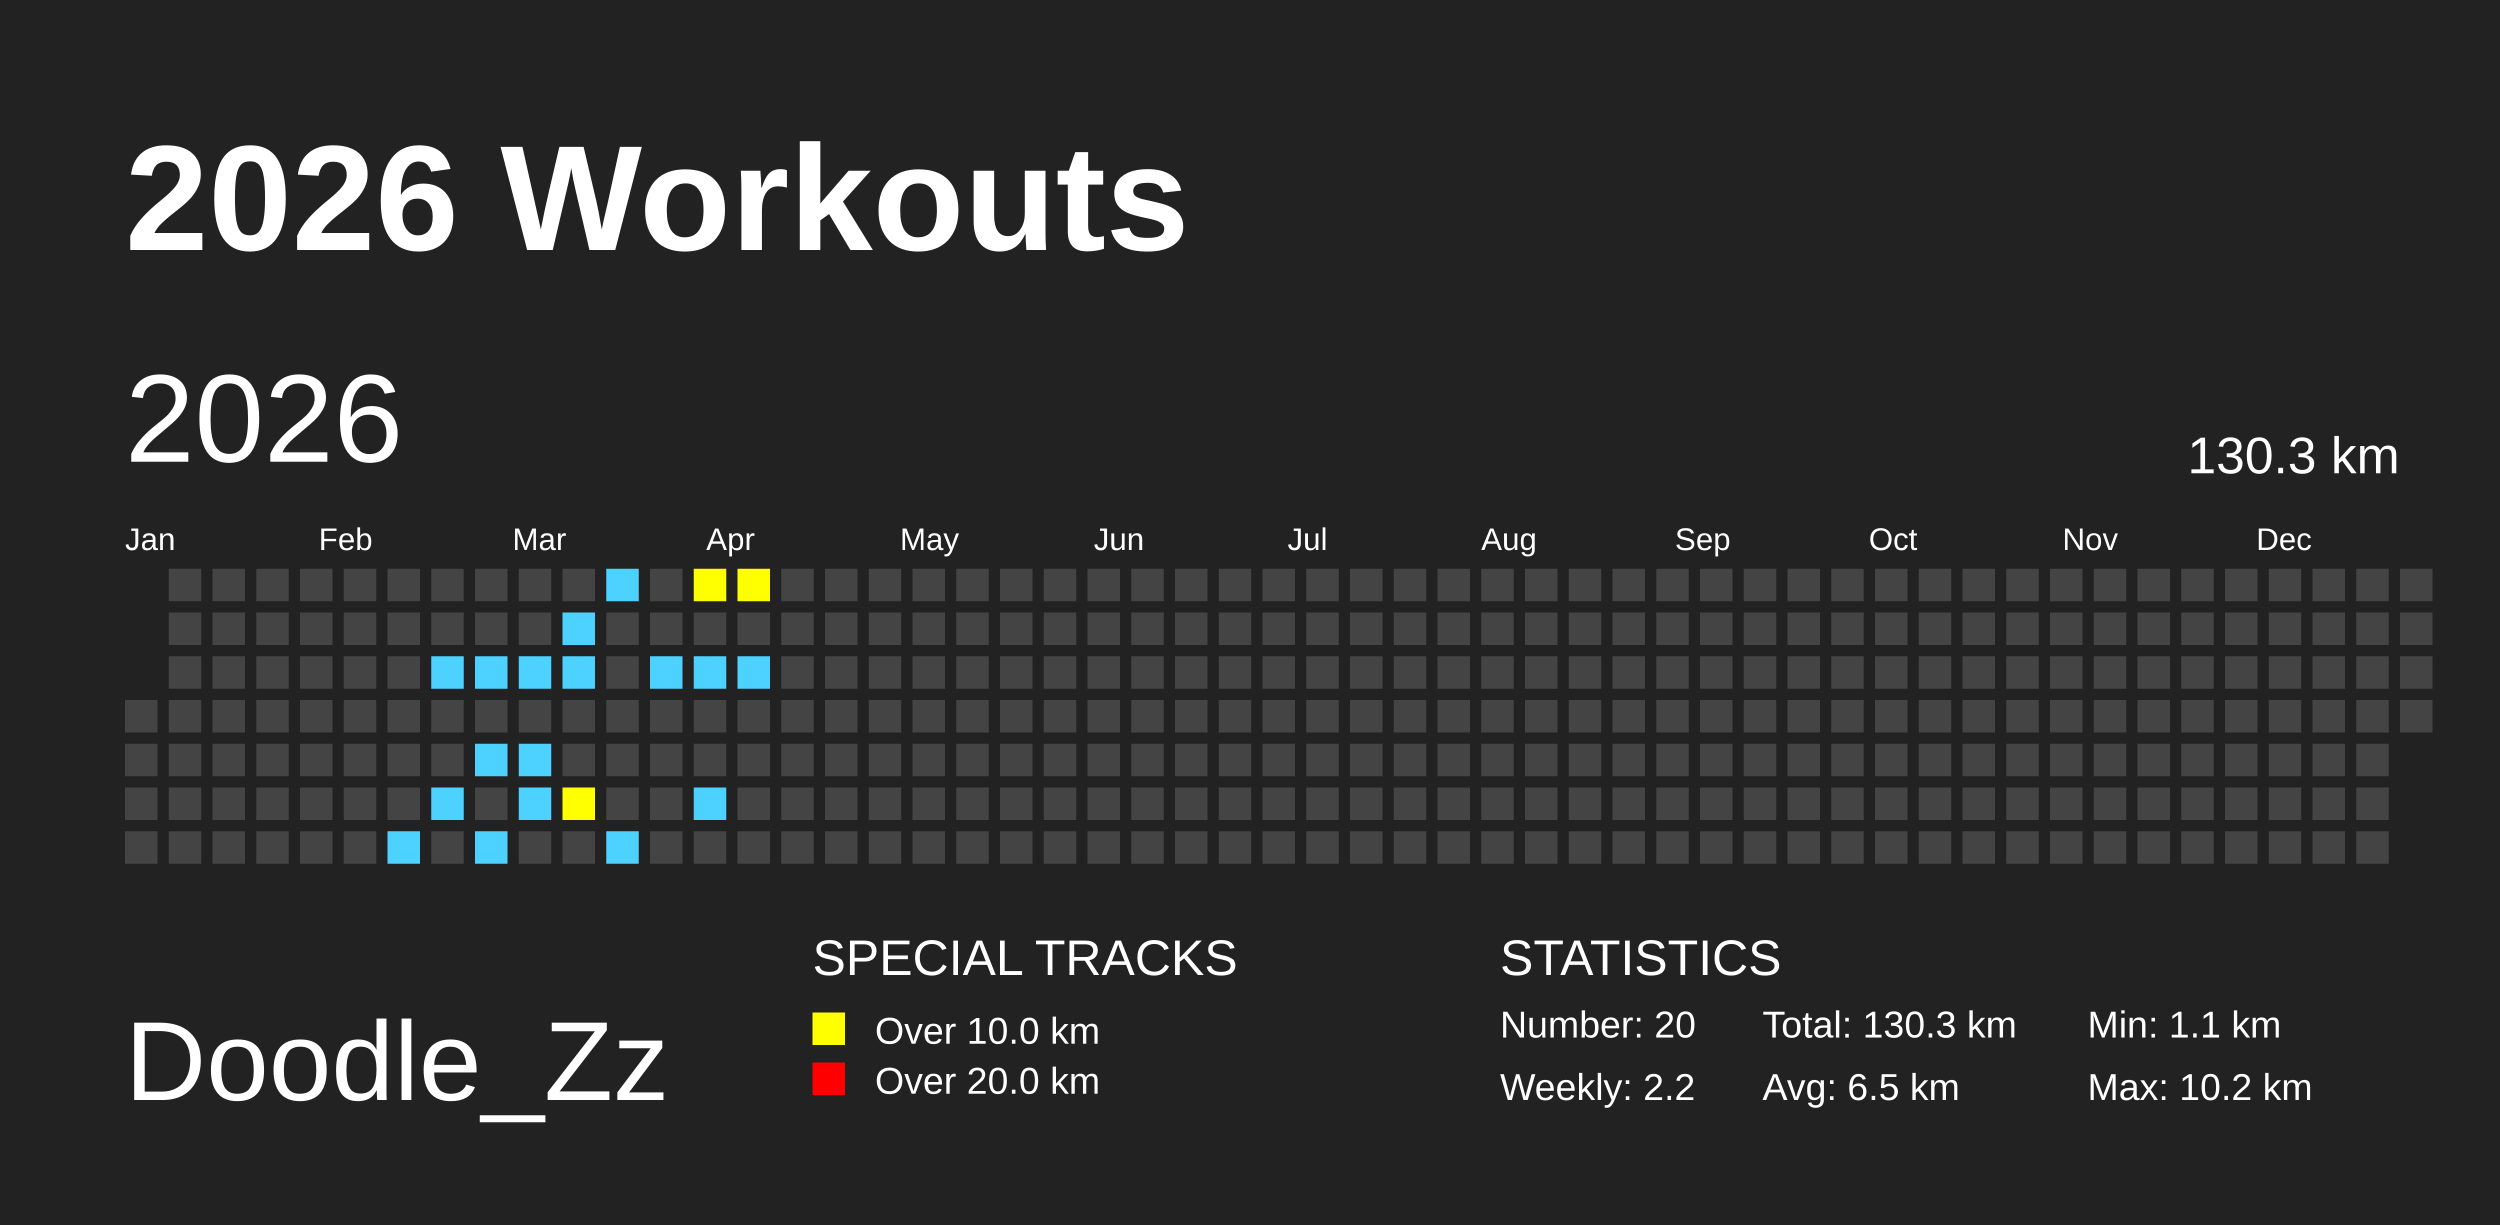
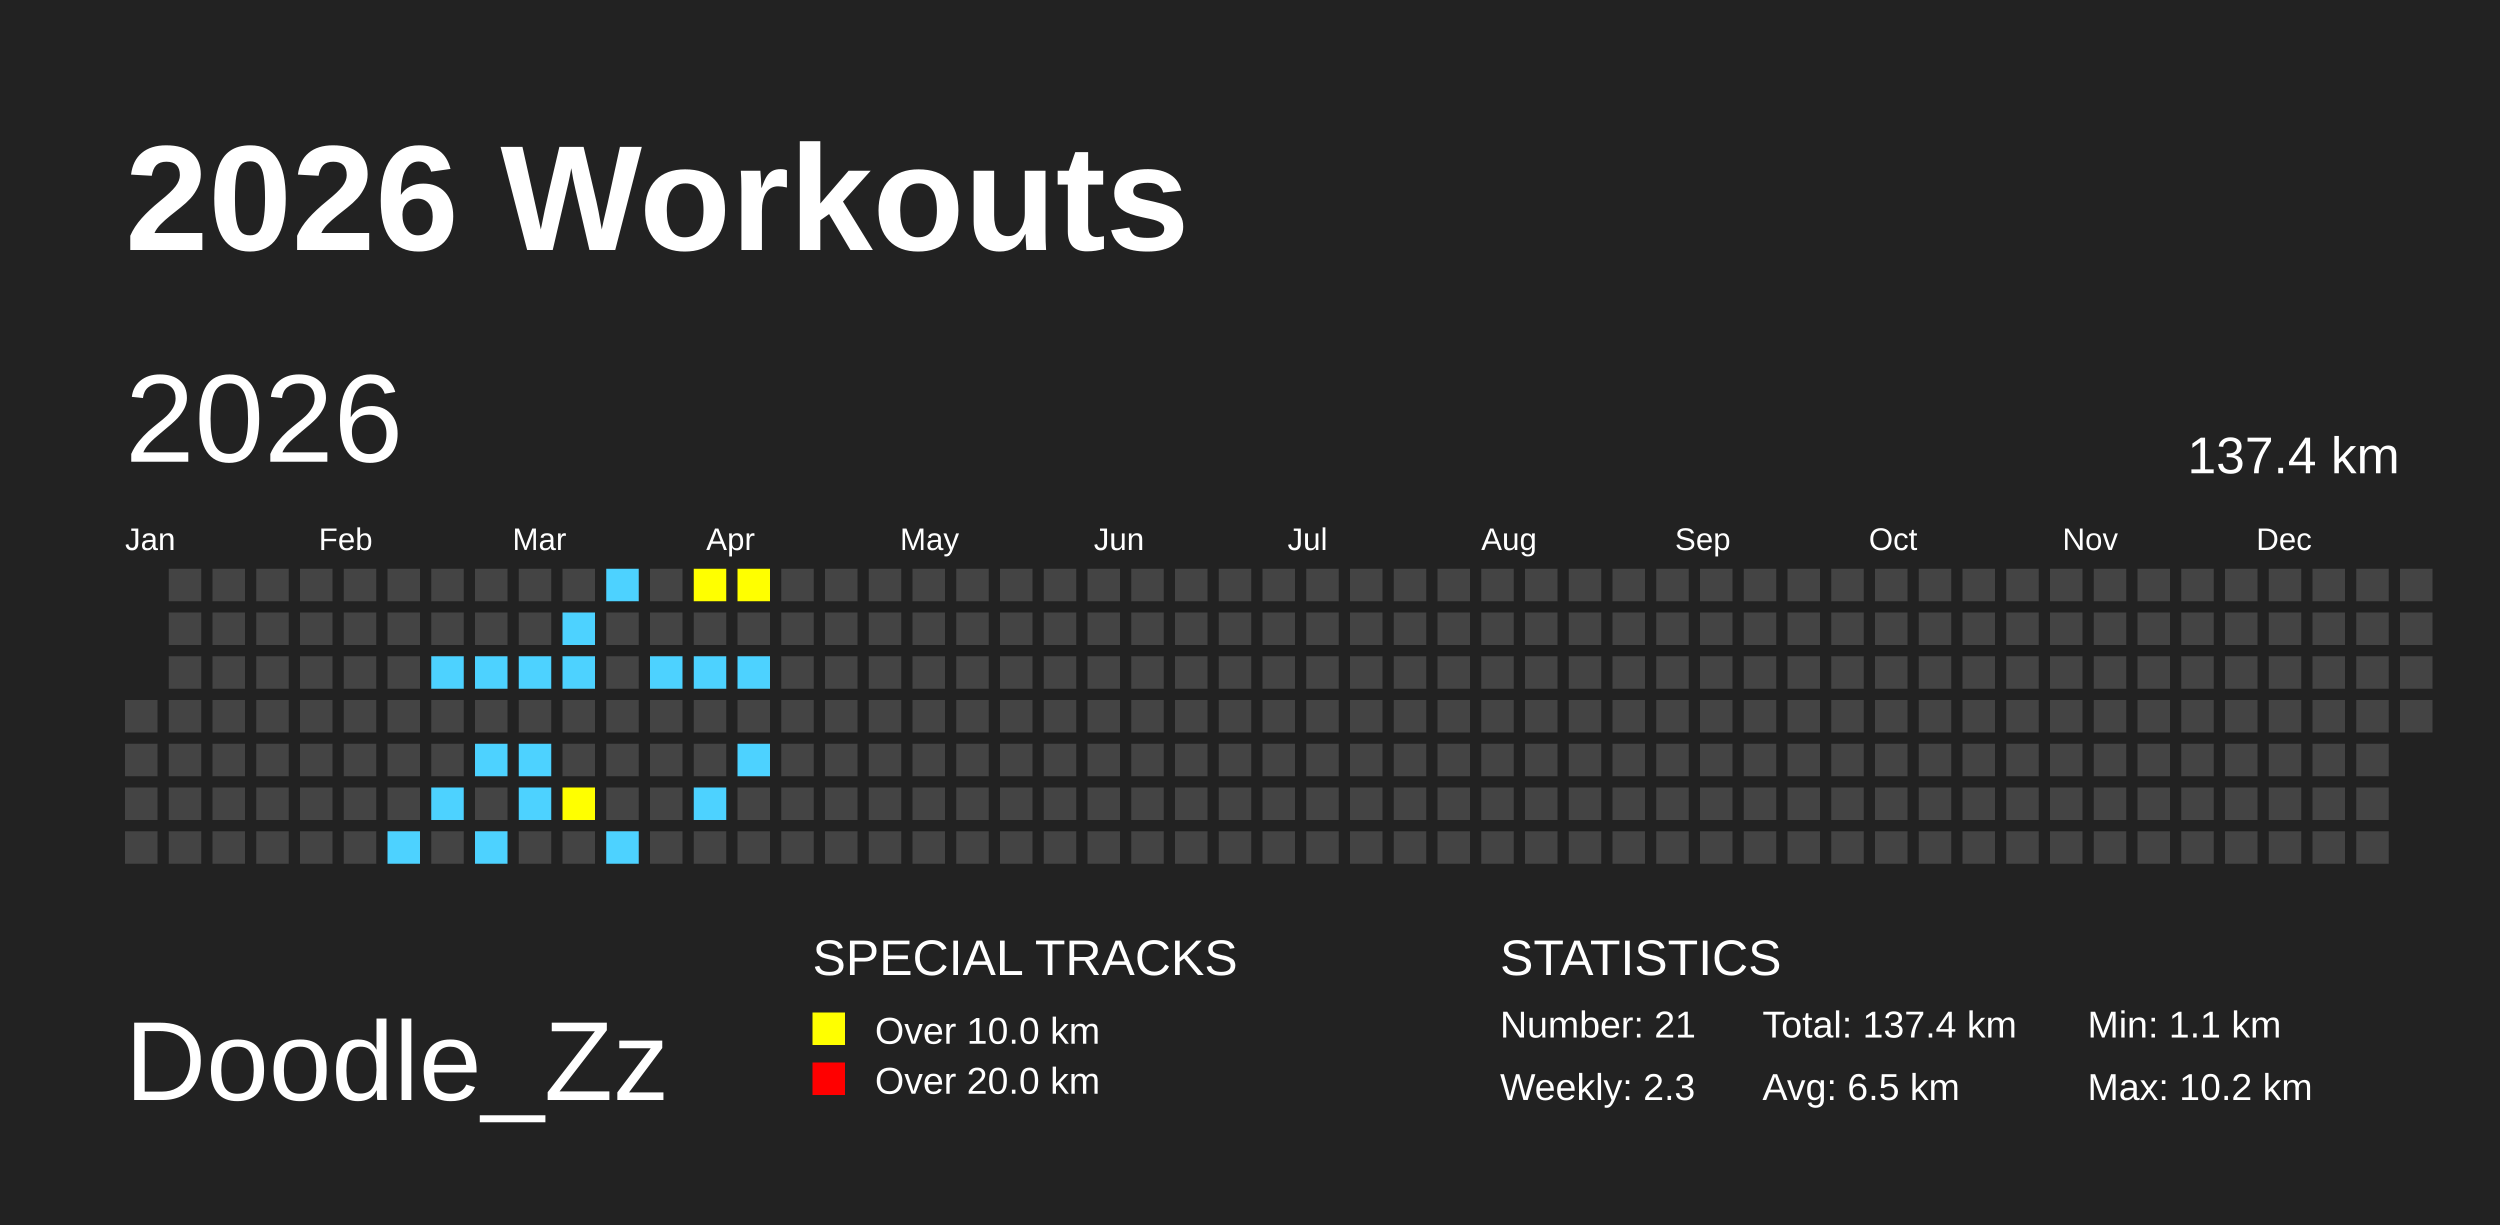
<svg xmlns="http://www.w3.org/2000/svg" baseProfile="full" height="98mm" version="1.1" viewBox="0,0,200,98" width="200mm">
  <defs />
  <rect fill="#222222" height="98" width="200" x="0" y="0" />
  <text fill="#FFFFFF" style="font-size:12px; font-family:Arial; font-weight:bold;" x="10" y="20">2026 Workouts</text>
  <text fill="#FFFFFF" style="font-size:9px; font-family:Arial" x="10" y="88">Doodle_Zz</text>
  <text fill="#FFFFFF" style="font-size:4px; font-family:Arial" x="65" y="78">SPECIAL TRACKS</text>
  <rect fill="yellow" height="2.6" width="2.6" x="65" y="81" />
  <text fill="#FFFFFF" style="font-size:3px; font-family:Arial" x="70" y="83.5">Over 10.0 km</text>
  <rect fill="red" height="2.6" width="2.6" x="65" y="85" />
  <text fill="#FFFFFF" style="font-size:3px; font-family:Arial" x="70" y="87.5">Over 20.0 km</text>
  <text fill="#FFFFFF" style="font-size:4px; font-family:Arial" x="120" y="78">STATISTICS</text>
-   <text fill="#FFFFFF" style="font-size:3px; font-family:Arial" x="120" y="83">Number: 20</text>
-   <text fill="#FFFFFF" style="font-size:3px; font-family:Arial" x="120" y="88">Weekly: 2.2</text>
-   <text fill="#FFFFFF" style="font-size:3px; font-family:Arial" x="141" y="83">Total: 130.3 km</text>
+   <text fill="#FFFFFF" style="font-size:3px; font-family:Arial" x="120" y="83">Number: 21</text>
+   <text fill="#FFFFFF" style="font-size:3px; font-family:Arial" x="120" y="88">Weekly: 2.3</text>
+   <text fill="#FFFFFF" style="font-size:3px; font-family:Arial" x="141" y="83">Total: 137.4 km</text>
  <text fill="#FFFFFF" style="font-size:3px; font-family:Arial" x="141" y="88">Avg: 6.5 km</text>
  <text fill="#FFFFFF" style="font-size:3px; font-family:Arial" x="167" y="83">Min: 1.1 km</text>
  <text fill="#FFFFFF" style="font-size:3px; font-family:Arial" x="167" y="88">Max: 10.2 km</text>
  <text dominant-baseline="hanging" fill="#FFFFFF" style="font-size:10.0px; font-family:Arial;" x="10" y="30">2026</text>
-   <text dominant-baseline="hanging" fill="#FFFFFF" style="font-size:4.125px; font-family:Arial;" x="175" y="35">130.3 km</text>
+   <text dominant-baseline="hanging" fill="#FFFFFF" style="font-size:4.125px; font-family:Arial;" x="175" y="35">137.4 km</text>
  <text fill="#FFFFFF" style="font-size:2.5px; font-family:Arial" x="10.0" y="44">Jan</text>
  <text fill="#FFFFFF" style="font-size:2.5px; font-family:Arial" x="25.5" y="44">Feb</text>
  <text fill="#FFFFFF" style="font-size:2.5px; font-family:Arial" x="41.0" y="44">Mar</text>
  <text fill="#FFFFFF" style="font-size:2.5px; font-family:Arial" x="56.5" y="44">Apr</text>
  <text fill="#FFFFFF" style="font-size:2.5px; font-family:Arial" x="72.0" y="44">May</text>
  <text fill="#FFFFFF" style="font-size:2.5px; font-family:Arial" x="87.5" y="44">Jun</text>
  <text fill="#FFFFFF" style="font-size:2.5px; font-family:Arial" x="103.0" y="44">Jul</text>
  <text fill="#FFFFFF" style="font-size:2.5px; font-family:Arial" x="118.5" y="44">Aug</text>
  <text fill="#FFFFFF" style="font-size:2.5px; font-family:Arial" x="134.0" y="44">Sep</text>
  <text fill="#FFFFFF" style="font-size:2.5px; font-family:Arial" x="149.5" y="44">Oct</text>
  <text fill="#FFFFFF" style="font-size:2.5px; font-family:Arial" x="165.0" y="44">Nov</text>
  <text fill="#FFFFFF" style="font-size:2.5px; font-family:Arial" x="180.5" y="44">Dec</text>
  <rect fill="#444444" height="2.6" width="2.6" x="10.0" y="56.0" />
  <rect fill="#444444" height="2.6" width="2.6" x="10.0" y="59.5" />
  <rect fill="#444444" height="2.6" width="2.6" x="10.0" y="63.0" />
  <rect fill="#444444" height="2.6" width="2.6" x="10.0" y="66.5" />
  <rect fill="#444444" height="2.6" width="2.6" x="13.5" y="45.5" />
  <rect fill="#444444" height="2.6" width="2.6" x="13.5" y="49.0" />
  <rect fill="#444444" height="2.6" width="2.6" x="13.5" y="52.5" />
  <rect fill="#444444" height="2.6" width="2.6" x="13.5" y="56.0" />
  <rect fill="#444444" height="2.6" width="2.6" x="13.5" y="59.5" />
  <rect fill="#444444" height="2.6" width="2.6" x="13.5" y="63.0" />
  <rect fill="#444444" height="2.6" width="2.6" x="13.5" y="66.5" />
  <rect fill="#444444" height="2.6" width="2.6" x="17.0" y="45.5" />
  <rect fill="#444444" height="2.6" width="2.6" x="17.0" y="49.0" />
  <rect fill="#444444" height="2.6" width="2.6" x="17.0" y="52.5" />
  <rect fill="#444444" height="2.6" width="2.6" x="17.0" y="56.0" />
  <rect fill="#444444" height="2.6" width="2.6" x="17.0" y="59.5" />
  <rect fill="#444444" height="2.6" width="2.6" x="17.0" y="63.0" />
  <rect fill="#444444" height="2.6" width="2.6" x="17.0" y="66.5" />
  <rect fill="#444444" height="2.6" width="2.6" x="20.5" y="45.5" />
  <rect fill="#444444" height="2.6" width="2.6" x="20.5" y="49.0" />
  <rect fill="#444444" height="2.6" width="2.6" x="20.5" y="52.5" />
  <rect fill="#444444" height="2.6" width="2.6" x="20.5" y="56.0" />
  <rect fill="#444444" height="2.6" width="2.6" x="20.5" y="59.5" />
  <rect fill="#444444" height="2.6" width="2.6" x="20.5" y="63.0" />
  <rect fill="#444444" height="2.6" width="2.6" x="20.5" y="66.5" />
  <rect fill="#444444" height="2.6" width="2.6" x="24.0" y="45.5" />
  <rect fill="#444444" height="2.6" width="2.6" x="24.0" y="49.0" />
  <rect fill="#444444" height="2.6" width="2.6" x="24.0" y="52.5" />
  <rect fill="#444444" height="2.6" width="2.6" x="24.0" y="56.0" />
  <rect fill="#444444" height="2.6" width="2.6" x="24.0" y="59.5" />
  <rect fill="#444444" height="2.6" width="2.6" x="24.0" y="63.0" />
  <rect fill="#444444" height="2.6" width="2.6" x="24.0" y="66.5" />
  <rect fill="#444444" height="2.6" width="2.6" x="27.5" y="45.5" />
  <rect fill="#444444" height="2.6" width="2.6" x="27.5" y="49.0" />
  <rect fill="#444444" height="2.6" width="2.6" x="27.5" y="52.5" />
  <rect fill="#444444" height="2.6" width="2.6" x="27.5" y="56.0" />
  <rect fill="#444444" height="2.6" width="2.6" x="27.5" y="59.5" />
  <rect fill="#444444" height="2.6" width="2.6" x="27.5" y="63.0" />
  <rect fill="#444444" height="2.6" width="2.6" x="27.5" y="66.5" />
  <rect fill="#444444" height="2.6" width="2.6" x="31.0" y="45.5" />
  <rect fill="#444444" height="2.6" width="2.6" x="31.0" y="49.0" />
  <rect fill="#444444" height="2.6" width="2.6" x="31.0" y="52.5" />
  <rect fill="#444444" height="2.6" width="2.6" x="31.0" y="56.0" />
  <rect fill="#444444" height="2.6" width="2.6" x="31.0" y="59.5" />
  <rect fill="#444444" height="2.6" width="2.6" x="31.0" y="63.0" />
  <rect fill="#4DD2FF" height="2.6" width="2.6" x="31.0" y="66.5" />
  <rect fill="#444444" height="2.6" width="2.6" x="34.5" y="45.5" />
  <rect fill="#444444" height="2.6" width="2.6" x="34.5" y="49.0" />
  <rect fill="#4DD2FF" height="2.6" width="2.6" x="34.5" y="52.5" />
  <rect fill="#444444" height="2.6" width="2.6" x="34.5" y="56.0" />
  <rect fill="#444444" height="2.6" width="2.6" x="34.5" y="59.5" />
  <rect fill="#4DD2FF" height="2.6" width="2.6" x="34.5" y="63.0" />
  <rect fill="#444444" height="2.6" width="2.6" x="34.5" y="66.5" />
  <rect fill="#444444" height="2.6" width="2.6" x="38.0" y="45.5" />
  <rect fill="#444444" height="2.6" width="2.6" x="38.0" y="49.0" />
  <rect fill="#4DD2FF" height="2.6" width="2.6" x="38.0" y="52.5" />
  <rect fill="#444444" height="2.6" width="2.6" x="38.0" y="56.0" />
  <rect fill="#4DD2FF" height="2.6" width="2.6" x="38.0" y="59.5" />
  <rect fill="#444444" height="2.6" width="2.6" x="38.0" y="63.0" />
  <rect fill="#4DD2FF" height="2.6" width="2.6" x="38.0" y="66.5" />
  <rect fill="#444444" height="2.6" width="2.6" x="41.5" y="45.5" />
  <rect fill="#444444" height="2.6" width="2.6" x="41.5" y="49.0" />
  <rect fill="#4DD2FF" height="2.6" width="2.6" x="41.5" y="52.5" />
  <rect fill="#444444" height="2.6" width="2.6" x="41.5" y="56.0" />
  <rect fill="#4DD2FF" height="2.6" width="2.6" x="41.5" y="59.5" />
  <rect fill="#4DD2FF" height="2.6" width="2.6" x="41.5" y="63.0" />
  <rect fill="#444444" height="2.6" width="2.6" x="41.5" y="66.5" />
  <rect fill="#444444" height="2.6" width="2.6" x="45.0" y="45.5" />
  <rect fill="#4DD2FF" height="2.6" width="2.6" x="45.0" y="49.0" />
  <rect fill="#4DD2FF" height="2.6" width="2.6" x="45.0" y="52.5" />
  <rect fill="#444444" height="2.6" width="2.6" x="45.0" y="56.0" />
  <rect fill="#444444" height="2.6" width="2.6" x="45.0" y="59.5" />
  <rect fill="yellow" height="2.6" width="2.6" x="45.0" y="63.0" />
  <rect fill="#444444" height="2.6" width="2.6" x="45.0" y="66.5" />
  <rect fill="#4DD2FF" height="2.6" width="2.6" x="48.5" y="45.5" />
  <rect fill="#444444" height="2.6" width="2.6" x="48.5" y="49.0" />
  <rect fill="#444444" height="2.6" width="2.6" x="48.5" y="52.5" />
  <rect fill="#444444" height="2.6" width="2.6" x="48.5" y="56.0" />
  <rect fill="#444444" height="2.6" width="2.6" x="48.5" y="59.5" />
  <rect fill="#444444" height="2.6" width="2.6" x="48.5" y="63.0" />
  <rect fill="#4DD2FF" height="2.6" width="2.6" x="48.5" y="66.5" />
  <rect fill="#444444" height="2.6" width="2.6" x="52.0" y="45.5" />
  <rect fill="#444444" height="2.6" width="2.6" x="52.0" y="49.0" />
  <rect fill="#4DD2FF" height="2.6" width="2.6" x="52.0" y="52.5" />
  <rect fill="#444444" height="2.6" width="2.6" x="52.0" y="56.0" />
  <rect fill="#444444" height="2.6" width="2.6" x="52.0" y="59.5" />
  <rect fill="#444444" height="2.6" width="2.6" x="52.0" y="63.0" />
  <rect fill="#444444" height="2.6" width="2.6" x="52.0" y="66.5" />
  <rect fill="yellow" height="2.6" width="2.6" x="55.5" y="45.5" />
  <rect fill="#444444" height="2.6" width="2.6" x="55.5" y="49.0" />
  <rect fill="#4DD2FF" height="2.6" width="2.6" x="55.5" y="52.5" />
  <rect fill="#444444" height="2.6" width="2.6" x="55.5" y="56.0" />
  <rect fill="#444444" height="2.6" width="2.6" x="55.5" y="59.5" />
  <rect fill="#4DD2FF" height="2.6" width="2.6" x="55.5" y="63.0" />
  <rect fill="#444444" height="2.6" width="2.6" x="55.5" y="66.5" />
  <rect fill="yellow" height="2.6" width="2.6" x="59.0" y="45.5" />
  <rect fill="#444444" height="2.6" width="2.6" x="59.0" y="49.0" />
  <rect fill="#4DD2FF" height="2.6" width="2.6" x="59.0" y="52.5" />
  <rect fill="#444444" height="2.6" width="2.6" x="59.0" y="56.0" />
-   <rect fill="#444444" height="2.6" width="2.6" x="59.0" y="59.5" />
+   <rect fill="#4DD2FF" height="2.6" width="2.6" x="59.0" y="59.5" />
  <rect fill="#444444" height="2.6" width="2.6" x="59.0" y="63.0" />
  <rect fill="#444444" height="2.6" width="2.6" x="59.0" y="66.5" />
  <rect fill="#444444" height="2.6" width="2.6" x="62.5" y="45.5" />
  <rect fill="#444444" height="2.6" width="2.6" x="62.5" y="49.0" />
  <rect fill="#444444" height="2.6" width="2.6" x="62.5" y="52.5" />
  <rect fill="#444444" height="2.6" width="2.6" x="62.5" y="56.0" />
  <rect fill="#444444" height="2.6" width="2.6" x="62.5" y="59.5" />
  <rect fill="#444444" height="2.6" width="2.6" x="62.5" y="63.0" />
  <rect fill="#444444" height="2.6" width="2.6" x="62.5" y="66.5" />
  <rect fill="#444444" height="2.6" width="2.6" x="66.0" y="45.5" />
  <rect fill="#444444" height="2.6" width="2.6" x="66.0" y="49.0" />
  <rect fill="#444444" height="2.6" width="2.6" x="66.0" y="52.5" />
  <rect fill="#444444" height="2.6" width="2.6" x="66.0" y="56.0" />
  <rect fill="#444444" height="2.6" width="2.6" x="66.0" y="59.5" />
  <rect fill="#444444" height="2.6" width="2.6" x="66.0" y="63.0" />
  <rect fill="#444444" height="2.6" width="2.6" x="66.0" y="66.5" />
  <rect fill="#444444" height="2.6" width="2.6" x="69.5" y="45.5" />
  <rect fill="#444444" height="2.6" width="2.6" x="69.5" y="49.0" />
  <rect fill="#444444" height="2.6" width="2.6" x="69.5" y="52.5" />
  <rect fill="#444444" height="2.6" width="2.6" x="69.5" y="56.0" />
  <rect fill="#444444" height="2.6" width="2.6" x="69.5" y="59.5" />
  <rect fill="#444444" height="2.6" width="2.6" x="69.5" y="63.0" />
  <rect fill="#444444" height="2.6" width="2.6" x="69.5" y="66.5" />
  <rect fill="#444444" height="2.6" width="2.6" x="73.0" y="45.5" />
  <rect fill="#444444" height="2.6" width="2.6" x="73.0" y="49.0" />
  <rect fill="#444444" height="2.6" width="2.6" x="73.0" y="52.5" />
  <rect fill="#444444" height="2.6" width="2.6" x="73.0" y="56.0" />
  <rect fill="#444444" height="2.6" width="2.6" x="73.0" y="59.5" />
  <rect fill="#444444" height="2.6" width="2.6" x="73.0" y="63.0" />
  <rect fill="#444444" height="2.6" width="2.6" x="73.0" y="66.5" />
  <rect fill="#444444" height="2.6" width="2.6" x="76.5" y="45.5" />
  <rect fill="#444444" height="2.6" width="2.6" x="76.5" y="49.0" />
  <rect fill="#444444" height="2.6" width="2.6" x="76.5" y="52.5" />
  <rect fill="#444444" height="2.6" width="2.6" x="76.5" y="56.0" />
  <rect fill="#444444" height="2.6" width="2.6" x="76.5" y="59.5" />
  <rect fill="#444444" height="2.6" width="2.6" x="76.5" y="63.0" />
  <rect fill="#444444" height="2.6" width="2.6" x="76.5" y="66.5" />
  <rect fill="#444444" height="2.6" width="2.6" x="80.0" y="45.5" />
  <rect fill="#444444" height="2.6" width="2.6" x="80.0" y="49.0" />
  <rect fill="#444444" height="2.6" width="2.6" x="80.0" y="52.5" />
  <rect fill="#444444" height="2.6" width="2.6" x="80.0" y="56.0" />
  <rect fill="#444444" height="2.6" width="2.6" x="80.0" y="59.5" />
  <rect fill="#444444" height="2.6" width="2.6" x="80.0" y="63.0" />
  <rect fill="#444444" height="2.6" width="2.6" x="80.0" y="66.5" />
  <rect fill="#444444" height="2.6" width="2.6" x="83.5" y="45.5" />
  <rect fill="#444444" height="2.6" width="2.6" x="83.5" y="49.0" />
  <rect fill="#444444" height="2.6" width="2.6" x="83.5" y="52.5" />
  <rect fill="#444444" height="2.6" width="2.6" x="83.5" y="56.0" />
  <rect fill="#444444" height="2.6" width="2.6" x="83.5" y="59.5" />
  <rect fill="#444444" height="2.6" width="2.6" x="83.5" y="63.0" />
  <rect fill="#444444" height="2.6" width="2.6" x="83.5" y="66.5" />
  <rect fill="#444444" height="2.6" width="2.6" x="87.0" y="45.5" />
  <rect fill="#444444" height="2.6" width="2.6" x="87.0" y="49.0" />
  <rect fill="#444444" height="2.6" width="2.6" x="87.0" y="52.5" />
  <rect fill="#444444" height="2.6" width="2.6" x="87.0" y="56.0" />
  <rect fill="#444444" height="2.6" width="2.6" x="87.0" y="59.5" />
  <rect fill="#444444" height="2.6" width="2.6" x="87.0" y="63.0" />
  <rect fill="#444444" height="2.6" width="2.6" x="87.0" y="66.5" />
  <rect fill="#444444" height="2.6" width="2.6" x="90.5" y="45.5" />
  <rect fill="#444444" height="2.6" width="2.6" x="90.5" y="49.0" />
  <rect fill="#444444" height="2.6" width="2.6" x="90.5" y="52.5" />
  <rect fill="#444444" height="2.6" width="2.6" x="90.5" y="56.0" />
  <rect fill="#444444" height="2.6" width="2.6" x="90.5" y="59.5" />
  <rect fill="#444444" height="2.6" width="2.6" x="90.5" y="63.0" />
  <rect fill="#444444" height="2.6" width="2.6" x="90.5" y="66.5" />
  <rect fill="#444444" height="2.6" width="2.6" x="94.0" y="45.5" />
  <rect fill="#444444" height="2.6" width="2.6" x="94.0" y="49.0" />
  <rect fill="#444444" height="2.6" width="2.6" x="94.0" y="52.5" />
  <rect fill="#444444" height="2.6" width="2.6" x="94.0" y="56.0" />
  <rect fill="#444444" height="2.6" width="2.6" x="94.0" y="59.5" />
  <rect fill="#444444" height="2.6" width="2.6" x="94.0" y="63.0" />
  <rect fill="#444444" height="2.6" width="2.6" x="94.0" y="66.5" />
  <rect fill="#444444" height="2.6" width="2.6" x="97.5" y="45.5" />
  <rect fill="#444444" height="2.6" width="2.6" x="97.5" y="49.0" />
  <rect fill="#444444" height="2.6" width="2.6" x="97.5" y="52.5" />
  <rect fill="#444444" height="2.6" width="2.6" x="97.5" y="56.0" />
  <rect fill="#444444" height="2.6" width="2.6" x="97.5" y="59.5" />
  <rect fill="#444444" height="2.6" width="2.6" x="97.5" y="63.0" />
  <rect fill="#444444" height="2.6" width="2.6" x="97.5" y="66.5" />
  <rect fill="#444444" height="2.6" width="2.6" x="101.0" y="45.5" />
  <rect fill="#444444" height="2.6" width="2.6" x="101.0" y="49.0" />
  <rect fill="#444444" height="2.6" width="2.6" x="101.0" y="52.5" />
  <rect fill="#444444" height="2.6" width="2.6" x="101.0" y="56.0" />
  <rect fill="#444444" height="2.6" width="2.6" x="101.0" y="59.5" />
  <rect fill="#444444" height="2.6" width="2.6" x="101.0" y="63.0" />
  <rect fill="#444444" height="2.6" width="2.6" x="101.0" y="66.5" />
  <rect fill="#444444" height="2.6" width="2.6" x="104.5" y="45.5" />
  <rect fill="#444444" height="2.6" width="2.6" x="104.5" y="49.0" />
  <rect fill="#444444" height="2.6" width="2.6" x="104.5" y="52.5" />
  <rect fill="#444444" height="2.6" width="2.6" x="104.5" y="56.0" />
  <rect fill="#444444" height="2.6" width="2.6" x="104.5" y="59.5" />
  <rect fill="#444444" height="2.6" width="2.6" x="104.5" y="63.0" />
  <rect fill="#444444" height="2.6" width="2.6" x="104.5" y="66.5" />
  <rect fill="#444444" height="2.6" width="2.6" x="108.0" y="45.5" />
  <rect fill="#444444" height="2.6" width="2.6" x="108.0" y="49.0" />
  <rect fill="#444444" height="2.6" width="2.6" x="108.0" y="52.5" />
  <rect fill="#444444" height="2.6" width="2.6" x="108.0" y="56.0" />
  <rect fill="#444444" height="2.6" width="2.6" x="108.0" y="59.5" />
  <rect fill="#444444" height="2.6" width="2.6" x="108.0" y="63.0" />
  <rect fill="#444444" height="2.6" width="2.6" x="108.0" y="66.5" />
  <rect fill="#444444" height="2.6" width="2.6" x="111.5" y="45.5" />
  <rect fill="#444444" height="2.6" width="2.6" x="111.5" y="49.0" />
  <rect fill="#444444" height="2.6" width="2.6" x="111.5" y="52.5" />
  <rect fill="#444444" height="2.6" width="2.6" x="111.5" y="56.0" />
  <rect fill="#444444" height="2.6" width="2.6" x="111.5" y="59.5" />
  <rect fill="#444444" height="2.6" width="2.6" x="111.5" y="63.0" />
  <rect fill="#444444" height="2.6" width="2.6" x="111.5" y="66.5" />
  <rect fill="#444444" height="2.6" width="2.6" x="115.0" y="45.5" />
  <rect fill="#444444" height="2.6" width="2.6" x="115.0" y="49.0" />
  <rect fill="#444444" height="2.6" width="2.6" x="115.0" y="52.5" />
  <rect fill="#444444" height="2.6" width="2.6" x="115.0" y="56.0" />
  <rect fill="#444444" height="2.6" width="2.6" x="115.0" y="59.5" />
  <rect fill="#444444" height="2.6" width="2.6" x="115.0" y="63.0" />
  <rect fill="#444444" height="2.6" width="2.6" x="115.0" y="66.5" />
  <rect fill="#444444" height="2.6" width="2.6" x="118.5" y="45.5" />
  <rect fill="#444444" height="2.6" width="2.6" x="118.5" y="49.0" />
  <rect fill="#444444" height="2.6" width="2.6" x="118.5" y="52.5" />
  <rect fill="#444444" height="2.6" width="2.6" x="118.5" y="56.0" />
  <rect fill="#444444" height="2.6" width="2.6" x="118.5" y="59.5" />
  <rect fill="#444444" height="2.6" width="2.6" x="118.5" y="63.0" />
  <rect fill="#444444" height="2.6" width="2.6" x="118.5" y="66.5" />
  <rect fill="#444444" height="2.6" width="2.6" x="122.0" y="45.5" />
  <rect fill="#444444" height="2.6" width="2.6" x="122.0" y="49.0" />
  <rect fill="#444444" height="2.6" width="2.6" x="122.0" y="52.5" />
  <rect fill="#444444" height="2.6" width="2.6" x="122.0" y="56.0" />
  <rect fill="#444444" height="2.6" width="2.6" x="122.0" y="59.5" />
  <rect fill="#444444" height="2.6" width="2.6" x="122.0" y="63.0" />
  <rect fill="#444444" height="2.6" width="2.6" x="122.0" y="66.5" />
  <rect fill="#444444" height="2.6" width="2.6" x="125.5" y="45.5" />
  <rect fill="#444444" height="2.6" width="2.6" x="125.5" y="49.0" />
  <rect fill="#444444" height="2.6" width="2.6" x="125.5" y="52.5" />
  <rect fill="#444444" height="2.6" width="2.6" x="125.5" y="56.0" />
  <rect fill="#444444" height="2.6" width="2.6" x="125.5" y="59.5" />
  <rect fill="#444444" height="2.6" width="2.6" x="125.5" y="63.0" />
  <rect fill="#444444" height="2.6" width="2.6" x="125.5" y="66.5" />
  <rect fill="#444444" height="2.6" width="2.6" x="129.0" y="45.5" />
  <rect fill="#444444" height="2.6" width="2.6" x="129.0" y="49.0" />
  <rect fill="#444444" height="2.6" width="2.6" x="129.0" y="52.5" />
  <rect fill="#444444" height="2.6" width="2.6" x="129.0" y="56.0" />
  <rect fill="#444444" height="2.6" width="2.6" x="129.0" y="59.5" />
  <rect fill="#444444" height="2.6" width="2.6" x="129.0" y="63.0" />
  <rect fill="#444444" height="2.6" width="2.6" x="129.0" y="66.5" />
  <rect fill="#444444" height="2.6" width="2.6" x="132.5" y="45.5" />
  <rect fill="#444444" height="2.6" width="2.6" x="132.5" y="49.0" />
  <rect fill="#444444" height="2.6" width="2.6" x="132.5" y="52.5" />
  <rect fill="#444444" height="2.6" width="2.6" x="132.5" y="56.0" />
  <rect fill="#444444" height="2.6" width="2.6" x="132.5" y="59.5" />
  <rect fill="#444444" height="2.6" width="2.6" x="132.5" y="63.0" />
  <rect fill="#444444" height="2.6" width="2.6" x="132.5" y="66.5" />
  <rect fill="#444444" height="2.6" width="2.6" x="136.0" y="45.5" />
  <rect fill="#444444" height="2.6" width="2.6" x="136.0" y="49.0" />
  <rect fill="#444444" height="2.6" width="2.6" x="136.0" y="52.5" />
  <rect fill="#444444" height="2.6" width="2.6" x="136.0" y="56.0" />
  <rect fill="#444444" height="2.6" width="2.6" x="136.0" y="59.5" />
  <rect fill="#444444" height="2.6" width="2.6" x="136.0" y="63.0" />
  <rect fill="#444444" height="2.6" width="2.6" x="136.0" y="66.5" />
  <rect fill="#444444" height="2.6" width="2.6" x="139.5" y="45.5" />
  <rect fill="#444444" height="2.6" width="2.6" x="139.5" y="49.0" />
  <rect fill="#444444" height="2.6" width="2.6" x="139.5" y="52.5" />
  <rect fill="#444444" height="2.6" width="2.6" x="139.5" y="56.0" />
  <rect fill="#444444" height="2.6" width="2.6" x="139.5" y="59.5" />
  <rect fill="#444444" height="2.6" width="2.6" x="139.5" y="63.0" />
  <rect fill="#444444" height="2.6" width="2.6" x="139.5" y="66.5" />
  <rect fill="#444444" height="2.6" width="2.6" x="143.0" y="45.5" />
  <rect fill="#444444" height="2.6" width="2.6" x="143.0" y="49.0" />
  <rect fill="#444444" height="2.6" width="2.6" x="143.0" y="52.5" />
  <rect fill="#444444" height="2.6" width="2.6" x="143.0" y="56.0" />
  <rect fill="#444444" height="2.6" width="2.6" x="143.0" y="59.5" />
  <rect fill="#444444" height="2.6" width="2.6" x="143.0" y="63.0" />
  <rect fill="#444444" height="2.6" width="2.6" x="143.0" y="66.5" />
  <rect fill="#444444" height="2.6" width="2.6" x="146.5" y="45.5" />
  <rect fill="#444444" height="2.6" width="2.6" x="146.5" y="49.0" />
  <rect fill="#444444" height="2.6" width="2.6" x="146.5" y="52.5" />
  <rect fill="#444444" height="2.6" width="2.6" x="146.5" y="56.0" />
  <rect fill="#444444" height="2.6" width="2.6" x="146.5" y="59.5" />
  <rect fill="#444444" height="2.6" width="2.6" x="146.5" y="63.0" />
  <rect fill="#444444" height="2.6" width="2.6" x="146.5" y="66.5" />
  <rect fill="#444444" height="2.6" width="2.6" x="150.0" y="45.5" />
  <rect fill="#444444" height="2.6" width="2.6" x="150.0" y="49.0" />
  <rect fill="#444444" height="2.6" width="2.6" x="150.0" y="52.5" />
  <rect fill="#444444" height="2.6" width="2.6" x="150.0" y="56.0" />
  <rect fill="#444444" height="2.6" width="2.6" x="150.0" y="59.5" />
  <rect fill="#444444" height="2.6" width="2.6" x="150.0" y="63.0" />
  <rect fill="#444444" height="2.6" width="2.6" x="150.0" y="66.5" />
  <rect fill="#444444" height="2.6" width="2.6" x="153.5" y="45.5" />
  <rect fill="#444444" height="2.6" width="2.6" x="153.5" y="49.0" />
  <rect fill="#444444" height="2.6" width="2.6" x="153.5" y="52.5" />
  <rect fill="#444444" height="2.6" width="2.6" x="153.5" y="56.0" />
  <rect fill="#444444" height="2.6" width="2.6" x="153.5" y="59.5" />
  <rect fill="#444444" height="2.6" width="2.6" x="153.5" y="63.0" />
  <rect fill="#444444" height="2.6" width="2.6" x="153.5" y="66.5" />
  <rect fill="#444444" height="2.6" width="2.6" x="157.0" y="45.5" />
  <rect fill="#444444" height="2.6" width="2.6" x="157.0" y="49.0" />
  <rect fill="#444444" height="2.6" width="2.6" x="157.0" y="52.5" />
  <rect fill="#444444" height="2.6" width="2.6" x="157.0" y="56.0" />
  <rect fill="#444444" height="2.6" width="2.6" x="157.0" y="59.5" />
  <rect fill="#444444" height="2.6" width="2.6" x="157.0" y="63.0" />
  <rect fill="#444444" height="2.6" width="2.6" x="157.0" y="66.5" />
  <rect fill="#444444" height="2.6" width="2.6" x="160.5" y="45.5" />
  <rect fill="#444444" height="2.6" width="2.6" x="160.5" y="49.0" />
  <rect fill="#444444" height="2.6" width="2.6" x="160.5" y="52.5" />
  <rect fill="#444444" height="2.6" width="2.6" x="160.5" y="56.0" />
  <rect fill="#444444" height="2.6" width="2.6" x="160.5" y="59.5" />
  <rect fill="#444444" height="2.6" width="2.6" x="160.5" y="63.0" />
  <rect fill="#444444" height="2.6" width="2.6" x="160.5" y="66.5" />
  <rect fill="#444444" height="2.6" width="2.6" x="164.0" y="45.5" />
  <rect fill="#444444" height="2.6" width="2.6" x="164.0" y="49.0" />
  <rect fill="#444444" height="2.6" width="2.6" x="164.0" y="52.5" />
  <rect fill="#444444" height="2.6" width="2.6" x="164.0" y="56.0" />
  <rect fill="#444444" height="2.6" width="2.6" x="164.0" y="59.5" />
  <rect fill="#444444" height="2.6" width="2.6" x="164.0" y="63.0" />
  <rect fill="#444444" height="2.6" width="2.6" x="164.0" y="66.5" />
  <rect fill="#444444" height="2.6" width="2.6" x="167.5" y="45.5" />
  <rect fill="#444444" height="2.6" width="2.6" x="167.5" y="49.0" />
  <rect fill="#444444" height="2.6" width="2.6" x="167.5" y="52.5" />
  <rect fill="#444444" height="2.6" width="2.6" x="167.5" y="56.0" />
  <rect fill="#444444" height="2.6" width="2.6" x="167.5" y="59.5" />
  <rect fill="#444444" height="2.6" width="2.6" x="167.5" y="63.0" />
  <rect fill="#444444" height="2.6" width="2.6" x="167.5" y="66.5" />
  <rect fill="#444444" height="2.6" width="2.6" x="171.0" y="45.5" />
  <rect fill="#444444" height="2.6" width="2.6" x="171.0" y="49.0" />
  <rect fill="#444444" height="2.6" width="2.6" x="171.0" y="52.5" />
  <rect fill="#444444" height="2.6" width="2.6" x="171.0" y="56.0" />
  <rect fill="#444444" height="2.6" width="2.6" x="171.0" y="59.5" />
  <rect fill="#444444" height="2.6" width="2.6" x="171.0" y="63.0" />
  <rect fill="#444444" height="2.6" width="2.6" x="171.0" y="66.5" />
  <rect fill="#444444" height="2.6" width="2.6" x="174.5" y="45.5" />
  <rect fill="#444444" height="2.6" width="2.6" x="174.5" y="49.0" />
  <rect fill="#444444" height="2.6" width="2.6" x="174.5" y="52.5" />
  <rect fill="#444444" height="2.6" width="2.6" x="174.5" y="56.0" />
  <rect fill="#444444" height="2.6" width="2.6" x="174.5" y="59.5" />
  <rect fill="#444444" height="2.6" width="2.6" x="174.5" y="63.0" />
  <rect fill="#444444" height="2.6" width="2.6" x="174.5" y="66.5" />
  <rect fill="#444444" height="2.6" width="2.6" x="178.0" y="45.5" />
  <rect fill="#444444" height="2.6" width="2.6" x="178.0" y="49.0" />
  <rect fill="#444444" height="2.6" width="2.6" x="178.0" y="52.5" />
  <rect fill="#444444" height="2.6" width="2.6" x="178.0" y="56.0" />
  <rect fill="#444444" height="2.6" width="2.6" x="178.0" y="59.5" />
  <rect fill="#444444" height="2.6" width="2.6" x="178.0" y="63.0" />
  <rect fill="#444444" height="2.6" width="2.6" x="178.0" y="66.5" />
  <rect fill="#444444" height="2.6" width="2.6" x="181.5" y="45.5" />
  <rect fill="#444444" height="2.6" width="2.6" x="181.5" y="49.0" />
  <rect fill="#444444" height="2.6" width="2.6" x="181.5" y="52.5" />
  <rect fill="#444444" height="2.6" width="2.6" x="181.5" y="56.0" />
  <rect fill="#444444" height="2.6" width="2.6" x="181.5" y="59.5" />
  <rect fill="#444444" height="2.6" width="2.6" x="181.5" y="63.0" />
  <rect fill="#444444" height="2.6" width="2.6" x="181.5" y="66.5" />
  <rect fill="#444444" height="2.6" width="2.6" x="185.0" y="45.5" />
  <rect fill="#444444" height="2.6" width="2.6" x="185.0" y="49.0" />
  <rect fill="#444444" height="2.6" width="2.6" x="185.0" y="52.5" />
  <rect fill="#444444" height="2.6" width="2.6" x="185.0" y="56.0" />
  <rect fill="#444444" height="2.6" width="2.6" x="185.0" y="59.5" />
  <rect fill="#444444" height="2.6" width="2.6" x="185.0" y="63.0" />
  <rect fill="#444444" height="2.6" width="2.6" x="185.0" y="66.5" />
  <rect fill="#444444" height="2.6" width="2.6" x="188.5" y="45.5" />
  <rect fill="#444444" height="2.6" width="2.6" x="188.5" y="49.0" />
  <rect fill="#444444" height="2.6" width="2.6" x="188.5" y="52.5" />
  <rect fill="#444444" height="2.6" width="2.6" x="188.5" y="56.0" />
  <rect fill="#444444" height="2.6" width="2.6" x="188.5" y="59.5" />
  <rect fill="#444444" height="2.6" width="2.6" x="188.5" y="63.0" />
  <rect fill="#444444" height="2.6" width="2.6" x="188.5" y="66.5" />
  <rect fill="#444444" height="2.6" width="2.6" x="192.0" y="45.5" />
  <rect fill="#444444" height="2.6" width="2.6" x="192.0" y="49.0" />
  <rect fill="#444444" height="2.6" width="2.6" x="192.0" y="52.5" />
  <rect fill="#444444" height="2.6" width="2.6" x="192.0" y="56.0" />
</svg>
